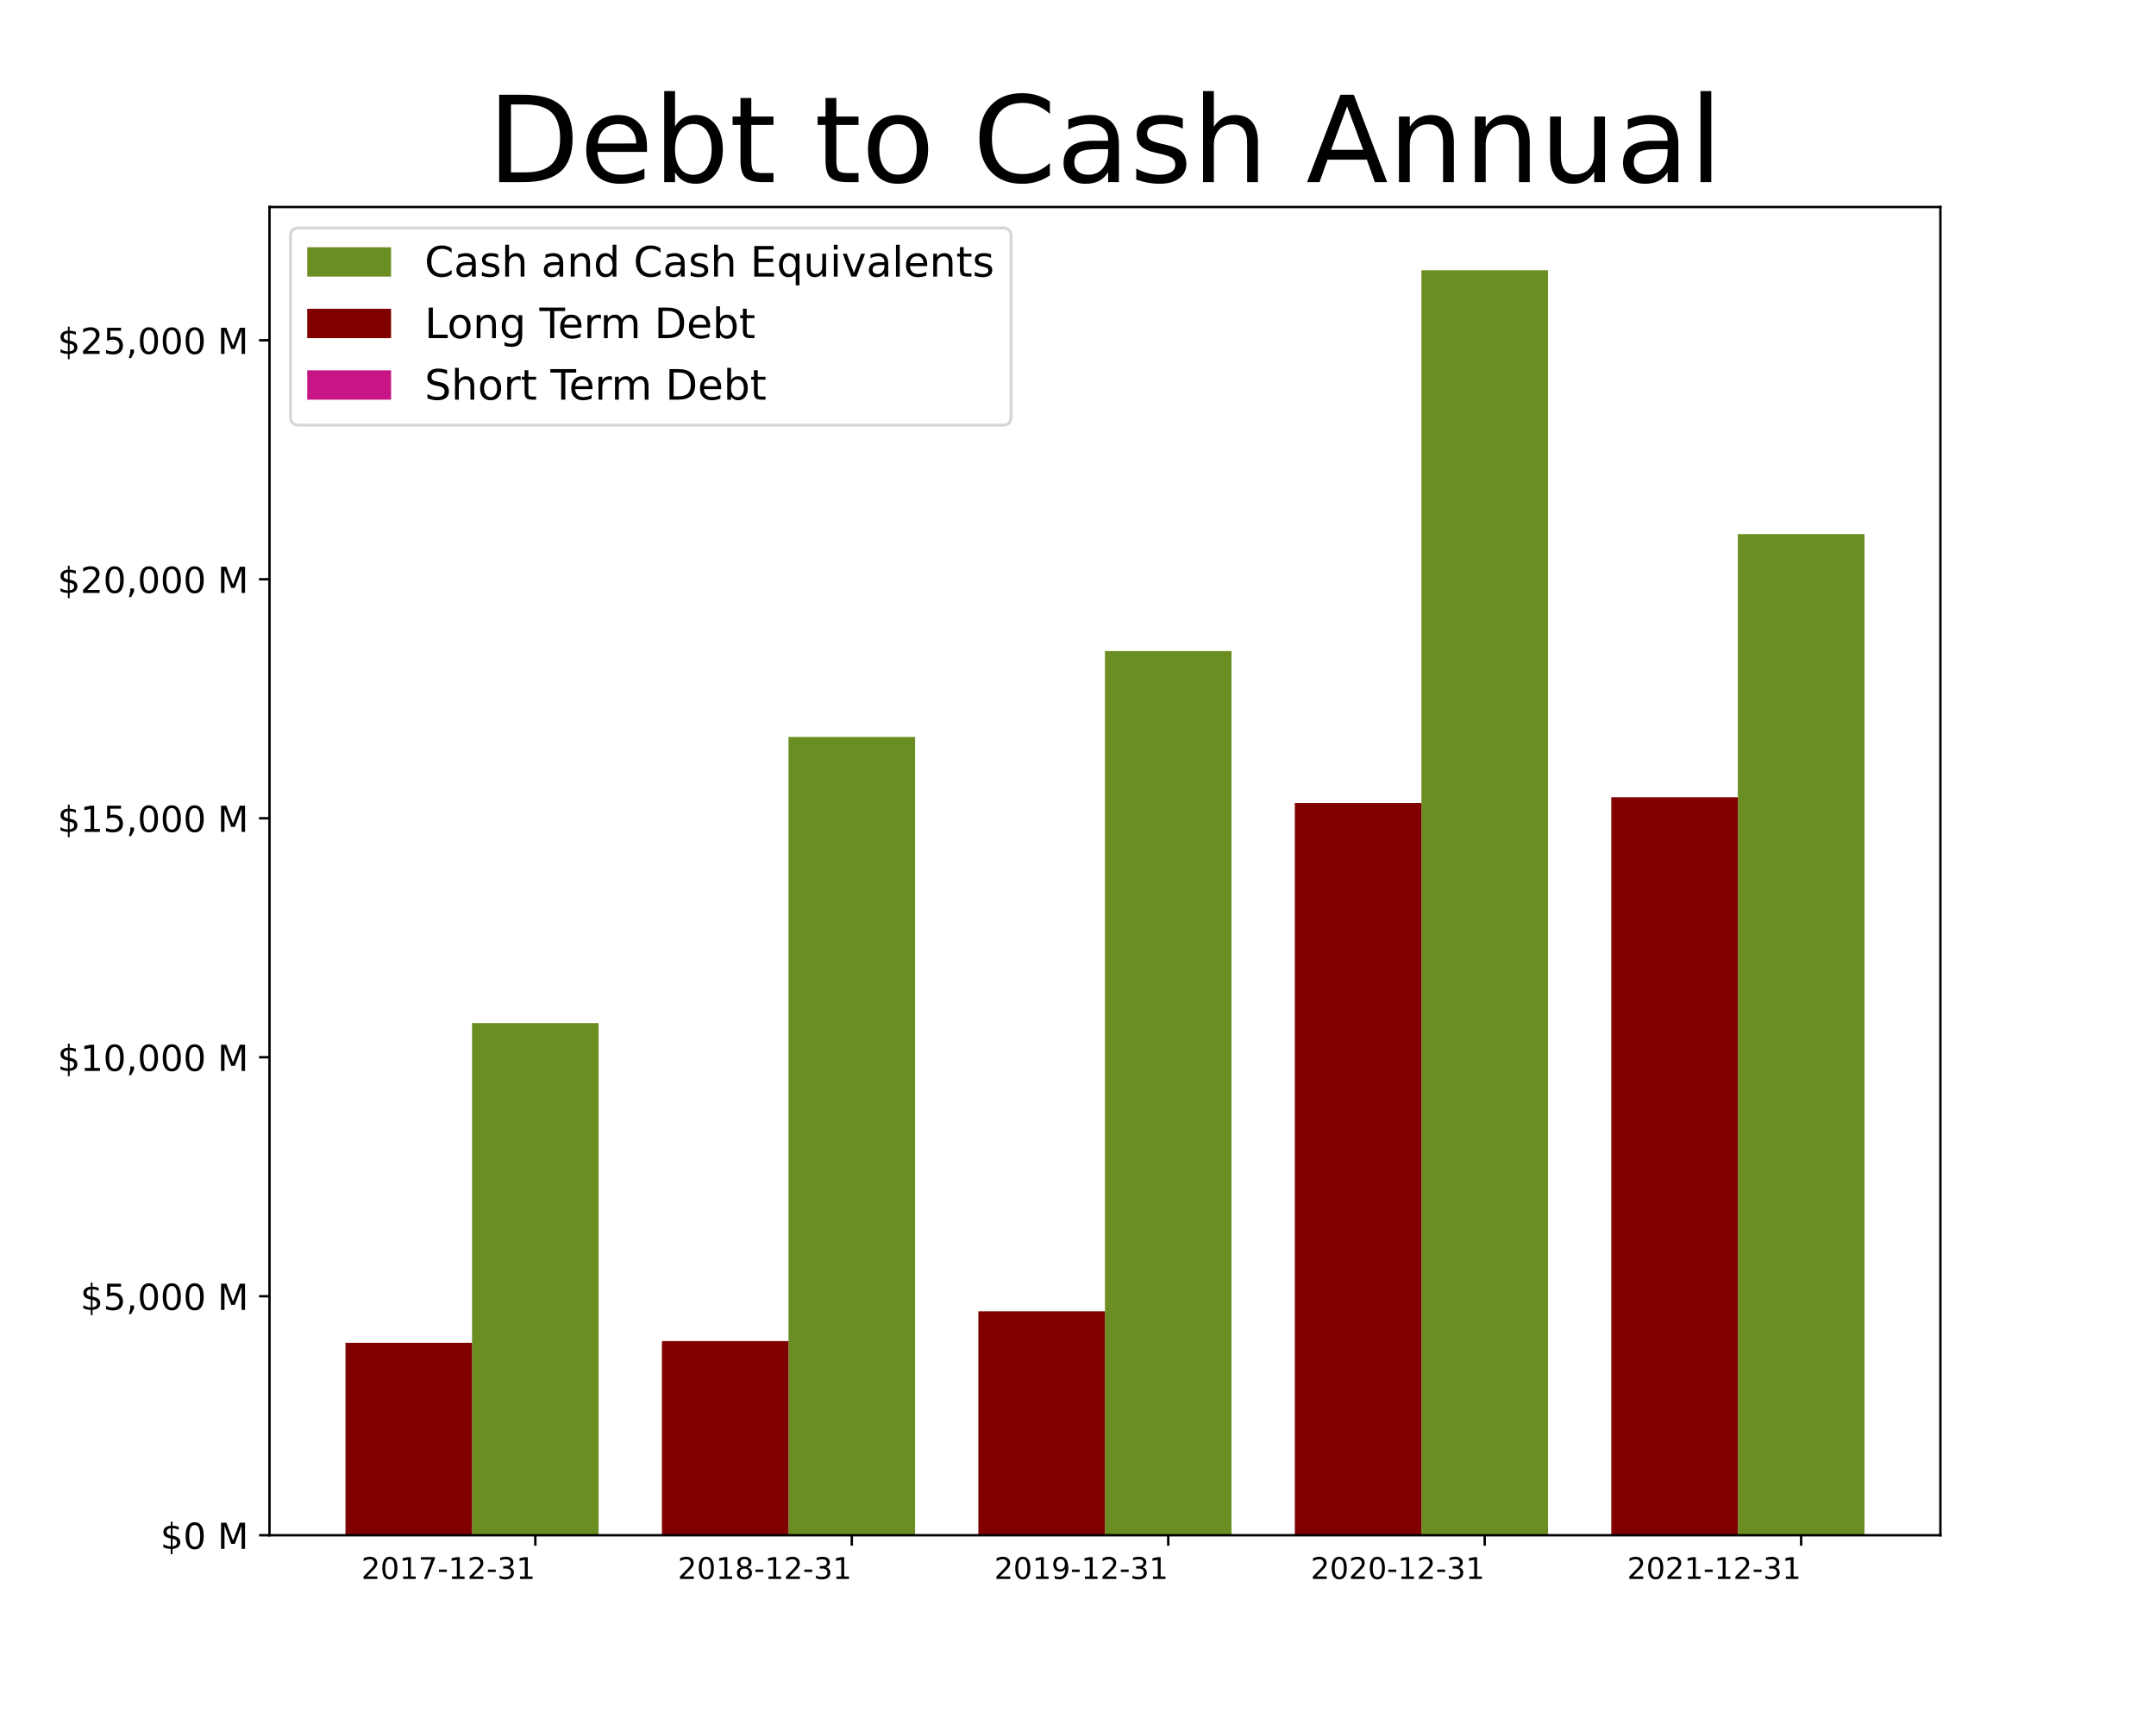
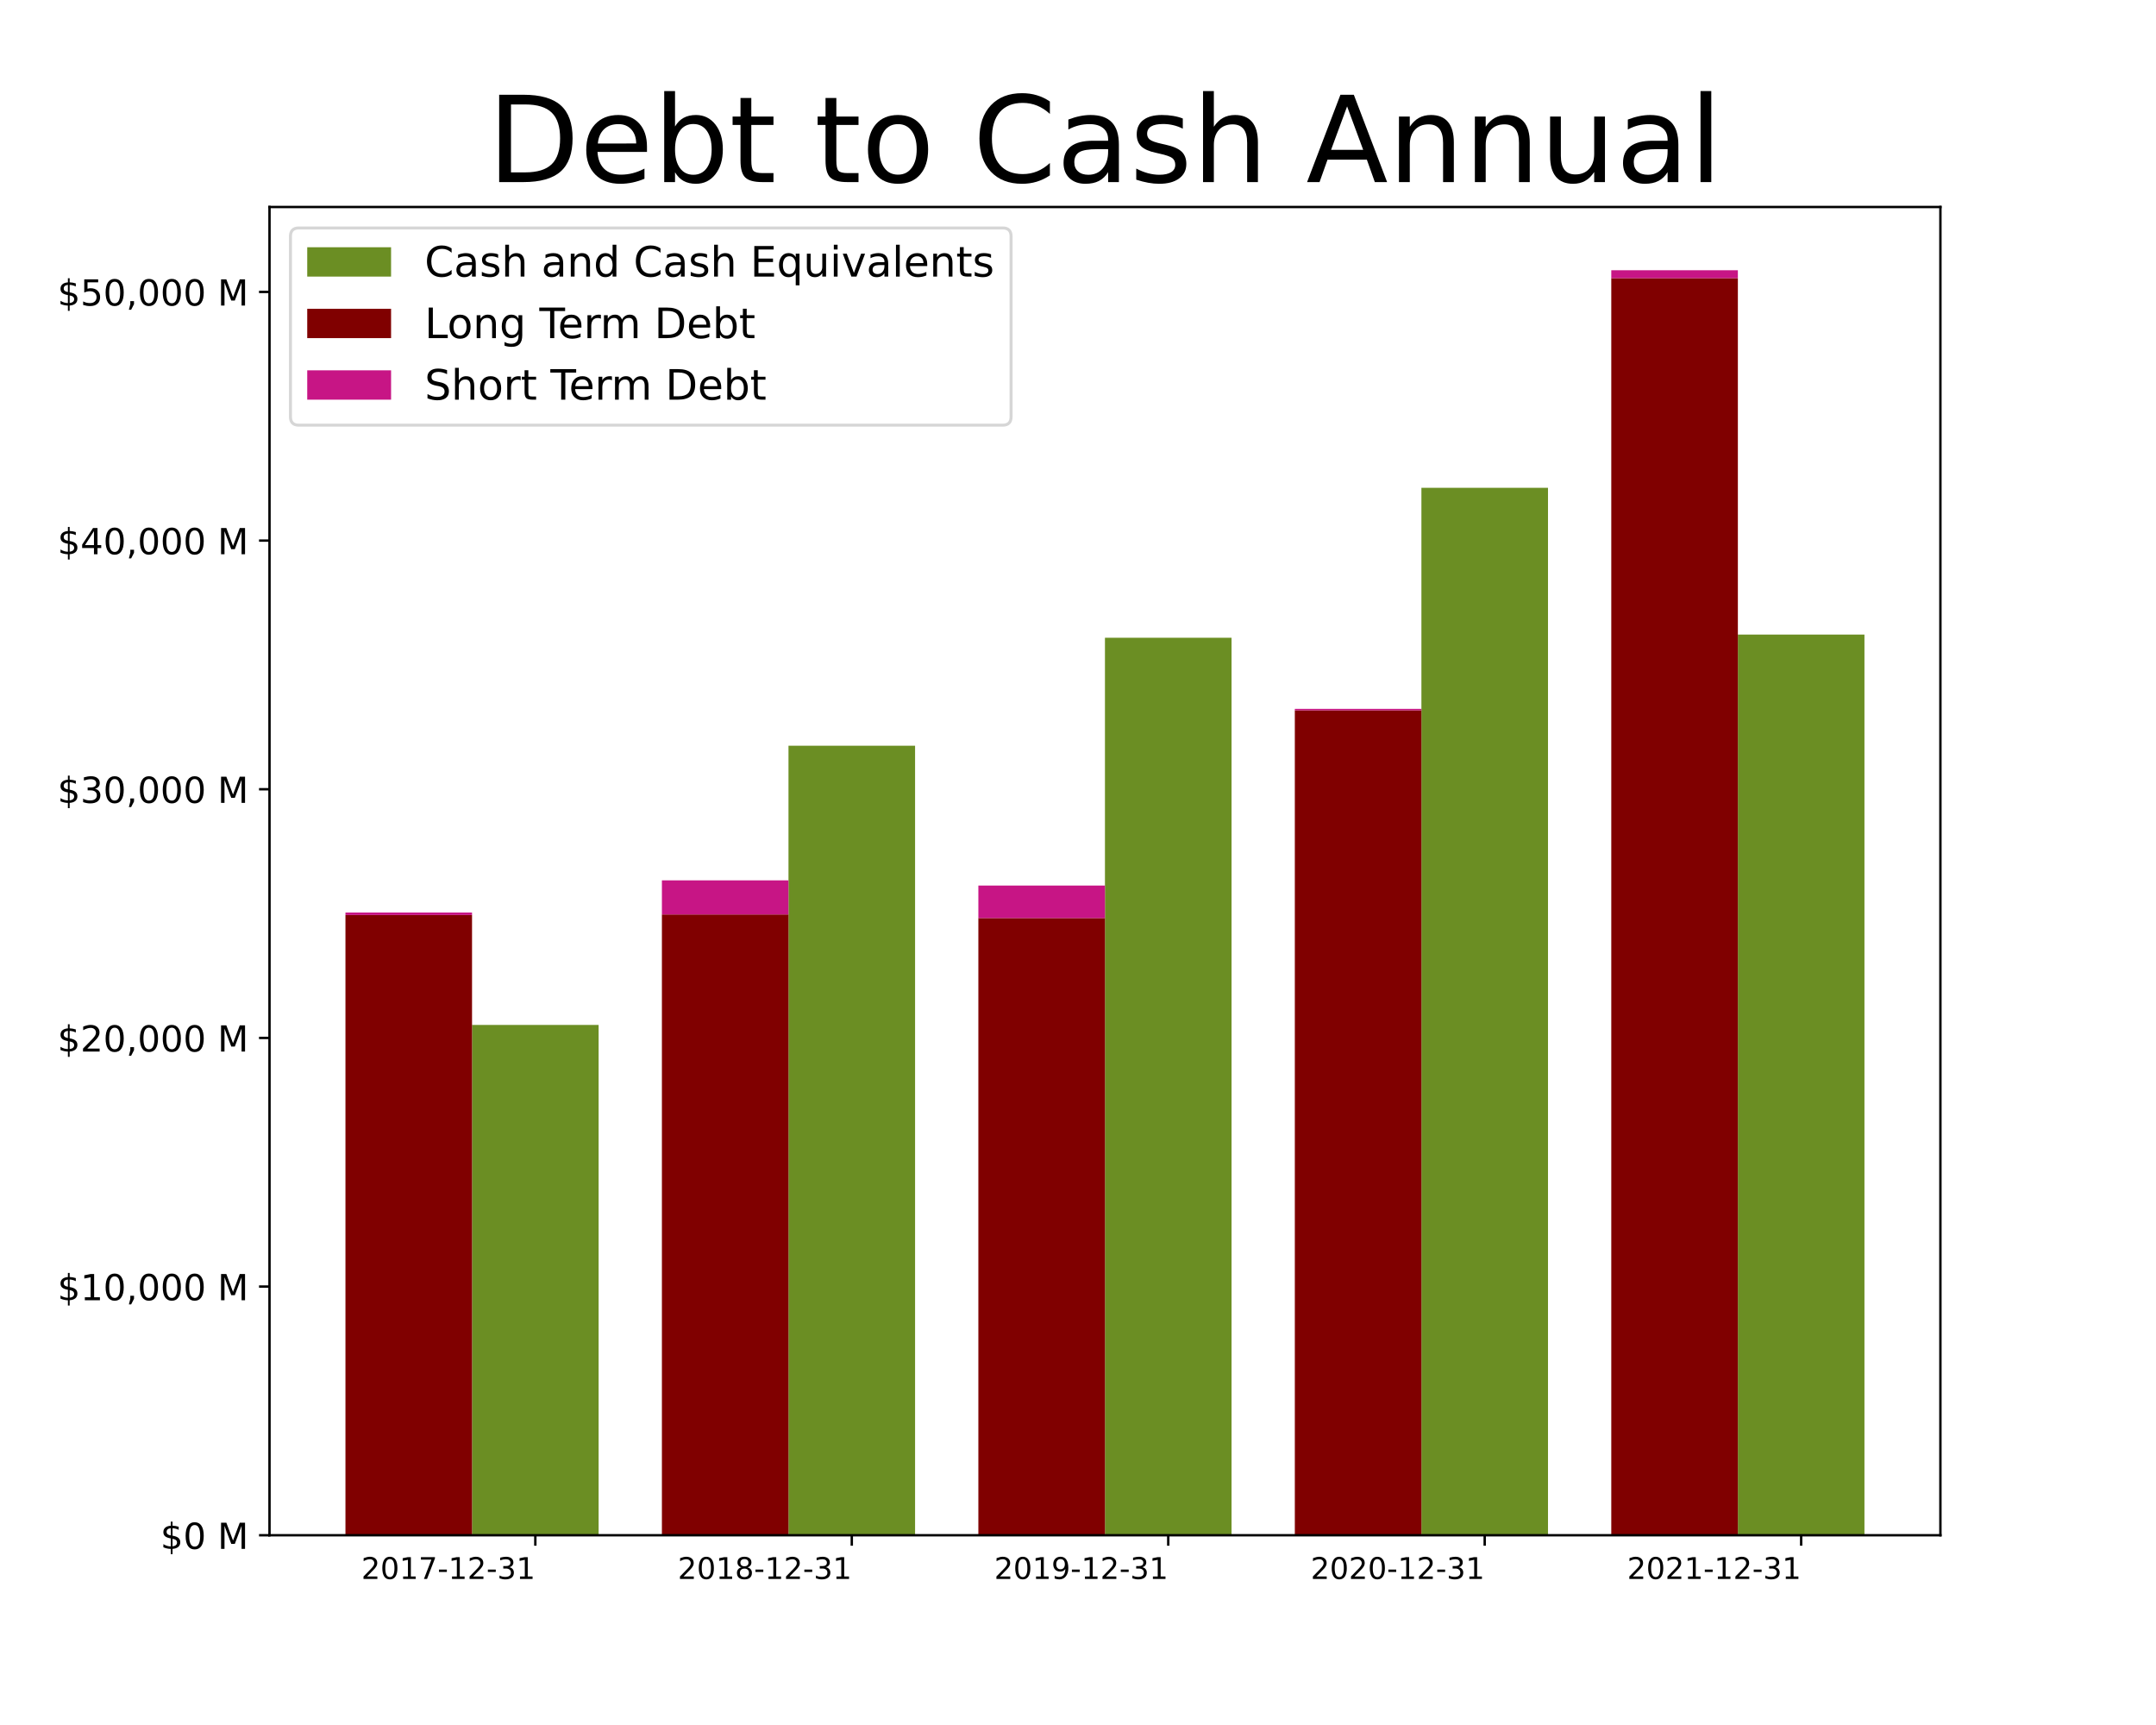
<svg xmlns="http://www.w3.org/2000/svg" xmlns:xlink="http://www.w3.org/1999/xlink" width="720pt" height="576pt" viewBox="0 0 720 576" version="1.1">
  <defs>
    <style type="text/css">*{stroke-linejoin: round; stroke-linecap: butt}</style>
  </defs>
  <g id="figure_1">
    <g id="patch_1">
      <path d="M 0 576  L 720 576  L 720 0  L 0 0  z " style="fill: #ffffff" />
    </g>
    <g id="axes_1">
      <g id="patch_2">
        <path d="M 90 512.64  L 648 512.64  L 648 69.12  L 90 69.12  z " style="fill: #ffffff" />
      </g>
      <g id="patch_3">
-         <path d="M 622.636 512.64  L 580.364 512.64  L 580.364 178.343  L 622.636 178.343  z " clip-path="url(#pd71c26a773)" style="fill: #6b8e23" />
+         <path d="M 622.636 512.64  L 580.364 512.64  L 580.364 211.892  L 622.636 211.892  z " clip-path="url(#p90cd5cb4d4)" style="fill: #6b8e23" />
      </g>
      <g id="patch_4">
-         <path d="M 516.955 512.64  L 474.682 512.64  L 474.682 90.24  L 516.955 90.24  z " clip-path="url(#pd71c26a773)" style="fill: #6b8e23" />
+         <path d="M 516.955 512.64  L 474.682 512.64  L 474.682 162.886  L 516.955 162.886  z " clip-path="url(#p90cd5cb4d4)" style="fill: #6b8e23" />
      </g>
      <g id="patch_5">
-         <path d="M 411.273 512.64  L 369 512.64  L 369 217.399  L 411.273 217.399  z " clip-path="url(#pd71c26a773)" style="fill: #6b8e23" />
+         <path d="M 411.273 512.64  L 369 512.64  L 369 212.955  L 411.273 212.955  z " clip-path="url(#p90cd5cb4d4)" style="fill: #6b8e23" />
      </g>
      <g id="patch_6">
-         <path d="M 305.591 512.64  L 263.318 512.64  L 263.318 246.08  L 305.591 246.08  z " clip-path="url(#pd71c26a773)" style="fill: #6b8e23" />
+         <path d="M 305.591 512.64  L 263.318 512.64  L 263.318 249.008  L 305.591 249.008  z " clip-path="url(#p90cd5cb4d4)" style="fill: #6b8e23" />
      </g>
      <g id="patch_7">
-         <path d="M 199.909 512.64  L 157.636 512.64  L 157.636 341.621  L 199.909 341.621  z " clip-path="url(#pd71c26a773)" style="fill: #6b8e23" />
+         <path d="M 199.909 512.64  L 157.636 512.64  L 157.636 342.239  L 199.909 342.239  z " clip-path="url(#p90cd5cb4d4)" style="fill: #6b8e23" />
      </g>
      <g id="patch_8">
-         <path d="M 580.364 512.64  L 538.091 512.64  L 538.091 266.207  L 580.364 266.207  z " clip-path="url(#pd71c26a773)" style="fill: #800000" />
+         <path d="M 580.364 512.64  L 538.091 512.64  L 538.091 92.88  L 580.364 92.88  z " clip-path="url(#p90cd5cb4d4)" style="fill: #800000" />
      </g>
      <g id="patch_9">
-         <path d="M 474.682 512.64  L 432.409 512.64  L 432.409 268.138  L 474.682 268.138  z " clip-path="url(#pd71c26a773)" style="fill: #800000" />
+         <path d="M 474.682 512.64  L 432.409 512.64  L 432.409 237.184  L 474.682 237.184  z " clip-path="url(#p90cd5cb4d4)" style="fill: #800000" />
      </g>
      <g id="patch_10">
-         <path d="M 369 512.64  L 326.727 512.64  L 326.727 437.864  L 369 437.864  z " clip-path="url(#pd71c26a773)" style="fill: #800000" />
+         <path d="M 369 512.64  L 326.727 512.64  L 326.727 306.551  L 369 306.551  z " clip-path="url(#p90cd5cb4d4)" style="fill: #800000" />
      </g>
      <g id="patch_11">
-         <path d="M 263.318 512.64  L 221.045 512.64  L 221.045 447.808  L 263.318 447.808  z " clip-path="url(#pd71c26a773)" style="fill: #800000" />
+         <path d="M 263.318 512.64  L 221.045 512.64  L 221.045 305.347  L 263.318 305.347  z " clip-path="url(#p90cd5cb4d4)" style="fill: #800000" />
      </g>
      <g id="patch_12">
-         <path d="M 157.636 512.64  L 115.364 512.64  L 115.364 448.382  L 157.636 448.382  z " clip-path="url(#pd71c26a773)" style="fill: #800000" />
+         <path d="M 157.636 512.64  L 115.364 512.64  L 115.364 305.538  L 157.636 305.538  z " clip-path="url(#p90cd5cb4d4)" style="fill: #800000" />
      </g>
      <g id="patch_13">
-         <path d="M 580.364 266.207  L 538.091 266.207  L 538.091 266.207  L 580.364 266.207  z " clip-path="url(#pd71c26a773)" style="fill: #c71585" />
+         <path d="M 580.364 92.88  L 538.091 92.88  L 538.091 90.24  L 580.364 90.24  z " clip-path="url(#p90cd5cb4d4)" style="fill: #c71585" />
      </g>
      <g id="patch_14">
-         <path d="M 474.682 268.138  L 432.409 268.138  L 432.409 268.138  L 474.682 268.138  z " clip-path="url(#pd71c26a773)" style="fill: #c71585" />
+         <path d="M 474.682 237.184  L 432.409 237.184  L 432.409 236.695  L 474.682 236.695  z " clip-path="url(#p90cd5cb4d4)" style="fill: #c71585" />
      </g>
      <g id="patch_15">
-         <path d="M 369 437.864  L 326.727 437.864  L 326.727 437.864  L 369 437.864  z " clip-path="url(#pd71c26a773)" style="fill: #c71585" />
+         <path d="M 369 306.551  L 326.727 306.551  L 326.727 295.698  L 369 295.698  z " clip-path="url(#p90cd5cb4d4)" style="fill: #c71585" />
      </g>
      <g id="patch_16">
-         <path d="M 263.318 447.808  L 221.045 447.808  L 221.045 447.808  L 263.318 447.808  z " clip-path="url(#pd71c26a773)" style="fill: #c71585" />
+         <path d="M 263.318 305.347  L 221.045 305.347  L 221.045 293.963  L 263.318 293.963  z " clip-path="url(#p90cd5cb4d4)" style="fill: #c71585" />
      </g>
      <g id="patch_17">
-         <path d="M 157.636 448.382  L 115.364 448.382  L 115.364 448.382  L 157.636 448.382  z " clip-path="url(#pd71c26a773)" style="fill: #c71585" />
+         <path d="M 157.636 305.538  L 115.364 305.538  L 115.364 304.707  L 157.636 304.707  z " clip-path="url(#p90cd5cb4d4)" style="fill: #c71585" />
      </g>
      <g id="matplotlib.axis_1">
        <g id="xtick_1">
          <g id="line2d_1">
            <defs>
-               <path id="m6310aed137" d="M 0 0  L 0 3.5  " style="stroke: #000000; stroke-width: 0.8" />
+               <path id="me001e7255f" d="M 0 0  L 0 3.5  " style="stroke: #000000; stroke-width: 0.8" />
            </defs>
            <g>
-               <use xlink:href="#m6310aed137" x="601.5" y="512.64" style="stroke: #000000; stroke-width: 0.8" />
+               <use xlink:href="#me001e7255f" x="601.5" y="512.64" style="stroke: #000000; stroke-width: 0.8" />
            </g>
          </g>
          <g id="text_1">
            <g transform="translate(543.3844 527.2384) scale(0.1 -0.1)">
              <defs>
                <path id="DejaVuSans-32" d="M 1228 531  L 3431 531  L 3431 0  L 469 0  L 469 531  Q 828 903 1448 1529  Q 2069 2156 2228 2338  Q 2531 2678 2651 2914  Q 2772 3150 2772 3378  Q 2772 3750 2511 3984  Q 2250 4219 1831 4219  Q 1534 4219 1204 4116  Q 875 4013 500 3803  L 500 4441  Q 881 4594 1212 4672  Q 1544 4750 1819 4750  Q 2544 4750 2975 4387  Q 3406 4025 3406 3419  Q 3406 3131 3298 2873  Q 3191 2616 2906 2266  Q 2828 2175 2409 1742  Q 1991 1309 1228 531  z " transform="scale(0.015625)" />
                <path id="DejaVuSans-30" d="M 2034 4250  Q 1547 4250 1301 3770  Q 1056 3291 1056 2328  Q 1056 1369 1301 889  Q 1547 409 2034 409  Q 2525 409 2770 889  Q 3016 1369 3016 2328  Q 3016 3291 2770 3770  Q 2525 4250 2034 4250  z M 2034 4750  Q 2819 4750 3233 4129  Q 3647 3509 3647 2328  Q 3647 1150 3233 529  Q 2819 -91 2034 -91  Q 1250 -91 836 529  Q 422 1150 422 2328  Q 422 3509 836 4129  Q 1250 4750 2034 4750  z " transform="scale(0.015625)" />
                <path id="DejaVuSans-31" d="M 794 531  L 1825 531  L 1825 4091  L 703 3866  L 703 4441  L 1819 4666  L 2450 4666  L 2450 531  L 3481 531  L 3481 0  L 794 0  L 794 531  z " transform="scale(0.015625)" />
                <path id="DejaVuSans-2d" d="M 313 2009  L 1997 2009  L 1997 1497  L 313 1497  L 313 2009  z " transform="scale(0.015625)" />
                <path id="DejaVuSans-33" d="M 2597 2516  Q 3050 2419 3304 2112  Q 3559 1806 3559 1356  Q 3559 666 3084 287  Q 2609 -91 1734 -91  Q 1441 -91 1130 -33  Q 819 25 488 141  L 488 750  Q 750 597 1062 519  Q 1375 441 1716 441  Q 2309 441 2620 675  Q 2931 909 2931 1356  Q 2931 1769 2642 2001  Q 2353 2234 1838 2234  L 1294 2234  L 1294 2753  L 1863 2753  Q 2328 2753 2575 2939  Q 2822 3125 2822 3475  Q 2822 3834 2567 4026  Q 2313 4219 1838 4219  Q 1578 4219 1281 4162  Q 984 4106 628 3988  L 628 4550  Q 988 4650 1302 4700  Q 1616 4750 1894 4750  Q 2613 4750 3031 4423  Q 3450 4097 3450 3541  Q 3450 3153 3228 2886  Q 3006 2619 2597 2516  z " transform="scale(0.015625)" />
              </defs>
              <use xlink:href="#DejaVuSans-32" />
              <use xlink:href="#DejaVuSans-30" x="63.623" />
              <use xlink:href="#DejaVuSans-32" x="127.246" />
              <use xlink:href="#DejaVuSans-31" x="190.869" />
              <use xlink:href="#DejaVuSans-2d" x="254.492" />
              <use xlink:href="#DejaVuSans-31" x="290.576" />
              <use xlink:href="#DejaVuSans-32" x="354.199" />
              <use xlink:href="#DejaVuSans-2d" x="417.822" />
              <use xlink:href="#DejaVuSans-33" x="453.906" />
              <use xlink:href="#DejaVuSans-31" x="517.529" />
            </g>
          </g>
        </g>
        <g id="xtick_2">
          <g id="line2d_2">
            <g>
-               <use xlink:href="#m6310aed137" x="495.818" y="512.64" style="stroke: #000000; stroke-width: 0.8" />
+               <use xlink:href="#me001e7255f" x="495.818" y="512.64" style="stroke: #000000; stroke-width: 0.8" />
            </g>
          </g>
          <g id="text_2">
            <g transform="translate(437.7026 527.2384) scale(0.1 -0.1)">
              <use xlink:href="#DejaVuSans-32" />
              <use xlink:href="#DejaVuSans-30" x="63.623" />
              <use xlink:href="#DejaVuSans-32" x="127.246" />
              <use xlink:href="#DejaVuSans-30" x="190.869" />
              <use xlink:href="#DejaVuSans-2d" x="254.492" />
              <use xlink:href="#DejaVuSans-31" x="290.576" />
              <use xlink:href="#DejaVuSans-32" x="354.199" />
              <use xlink:href="#DejaVuSans-2d" x="417.822" />
              <use xlink:href="#DejaVuSans-33" x="453.906" />
              <use xlink:href="#DejaVuSans-31" x="517.529" />
            </g>
          </g>
        </g>
        <g id="xtick_3">
          <g id="line2d_3">
            <g>
-               <use xlink:href="#m6310aed137" x="390.136" y="512.64" style="stroke: #000000; stroke-width: 0.8" />
+               <use xlink:href="#me001e7255f" x="390.136" y="512.64" style="stroke: #000000; stroke-width: 0.8" />
            </g>
          </g>
          <g id="text_3">
            <g transform="translate(332.0207 527.2384) scale(0.1 -0.1)">
              <defs>
                <path id="DejaVuSans-39" d="M 703 97  L 703 672  Q 941 559 1184 500  Q 1428 441 1663 441  Q 2288 441 2617 861  Q 2947 1281 2994 2138  Q 2813 1869 2534 1725  Q 2256 1581 1919 1581  Q 1219 1581 811 2004  Q 403 2428 403 3163  Q 403 3881 828 4315  Q 1253 4750 1959 4750  Q 2769 4750 3195 4129  Q 3622 3509 3622 2328  Q 3622 1225 3098 567  Q 2575 -91 1691 -91  Q 1453 -91 1209 -44  Q 966 3 703 97  z M 1959 2075  Q 2384 2075 2632 2365  Q 2881 2656 2881 3163  Q 2881 3666 2632 3958  Q 2384 4250 1959 4250  Q 1534 4250 1286 3958  Q 1038 3666 1038 3163  Q 1038 2656 1286 2365  Q 1534 2075 1959 2075  z " transform="scale(0.015625)" />
              </defs>
              <use xlink:href="#DejaVuSans-32" />
              <use xlink:href="#DejaVuSans-30" x="63.623" />
              <use xlink:href="#DejaVuSans-31" x="127.246" />
              <use xlink:href="#DejaVuSans-39" x="190.869" />
              <use xlink:href="#DejaVuSans-2d" x="254.492" />
              <use xlink:href="#DejaVuSans-31" x="290.576" />
              <use xlink:href="#DejaVuSans-32" x="354.199" />
              <use xlink:href="#DejaVuSans-2d" x="417.822" />
              <use xlink:href="#DejaVuSans-33" x="453.906" />
              <use xlink:href="#DejaVuSans-31" x="517.529" />
            </g>
          </g>
        </g>
        <g id="xtick_4">
          <g id="line2d_4">
            <g>
-               <use xlink:href="#m6310aed137" x="284.455" y="512.64" style="stroke: #000000; stroke-width: 0.8" />
+               <use xlink:href="#me001e7255f" x="284.455" y="512.64" style="stroke: #000000; stroke-width: 0.8" />
            </g>
          </g>
          <g id="text_4">
            <g transform="translate(226.3389 527.2384) scale(0.1 -0.1)">
              <defs>
                <path id="DejaVuSans-38" d="M 2034 2216  Q 1584 2216 1326 1975  Q 1069 1734 1069 1313  Q 1069 891 1326 650  Q 1584 409 2034 409  Q 2484 409 2743 651  Q 3003 894 3003 1313  Q 3003 1734 2745 1975  Q 2488 2216 2034 2216  z M 1403 2484  Q 997 2584 770 2862  Q 544 3141 544 3541  Q 544 4100 942 4425  Q 1341 4750 2034 4750  Q 2731 4750 3128 4425  Q 3525 4100 3525 3541  Q 3525 3141 3298 2862  Q 3072 2584 2669 2484  Q 3125 2378 3379 2068  Q 3634 1759 3634 1313  Q 3634 634 3220 271  Q 2806 -91 2034 -91  Q 1263 -91 848 271  Q 434 634 434 1313  Q 434 1759 690 2068  Q 947 2378 1403 2484  z M 1172 3481  Q 1172 3119 1398 2916  Q 1625 2713 2034 2713  Q 2441 2713 2670 2916  Q 2900 3119 2900 3481  Q 2900 3844 2670 4047  Q 2441 4250 2034 4250  Q 1625 4250 1398 4047  Q 1172 3844 1172 3481  z " transform="scale(0.015625)" />
              </defs>
              <use xlink:href="#DejaVuSans-32" />
              <use xlink:href="#DejaVuSans-30" x="63.623" />
              <use xlink:href="#DejaVuSans-31" x="127.246" />
              <use xlink:href="#DejaVuSans-38" x="190.869" />
              <use xlink:href="#DejaVuSans-2d" x="254.492" />
              <use xlink:href="#DejaVuSans-31" x="290.576" />
              <use xlink:href="#DejaVuSans-32" x="354.199" />
              <use xlink:href="#DejaVuSans-2d" x="417.822" />
              <use xlink:href="#DejaVuSans-33" x="453.906" />
              <use xlink:href="#DejaVuSans-31" x="517.529" />
            </g>
          </g>
        </g>
        <g id="xtick_5">
          <g id="line2d_5">
            <g>
-               <use xlink:href="#m6310aed137" x="178.773" y="512.64" style="stroke: #000000; stroke-width: 0.8" />
+               <use xlink:href="#me001e7255f" x="178.773" y="512.64" style="stroke: #000000; stroke-width: 0.8" />
            </g>
          </g>
          <g id="text_5">
            <g transform="translate(120.6571 527.2384) scale(0.1 -0.1)">
              <defs>
                <path id="DejaVuSans-37" d="M 525 4666  L 3525 4666  L 3525 4397  L 1831 0  L 1172 0  L 2766 4134  L 525 4134  L 525 4666  z " transform="scale(0.015625)" />
              </defs>
              <use xlink:href="#DejaVuSans-32" />
              <use xlink:href="#DejaVuSans-30" x="63.623" />
              <use xlink:href="#DejaVuSans-31" x="127.246" />
              <use xlink:href="#DejaVuSans-37" x="190.869" />
              <use xlink:href="#DejaVuSans-2d" x="254.492" />
              <use xlink:href="#DejaVuSans-31" x="290.576" />
              <use xlink:href="#DejaVuSans-32" x="354.199" />
              <use xlink:href="#DejaVuSans-2d" x="417.822" />
              <use xlink:href="#DejaVuSans-33" x="453.906" />
              <use xlink:href="#DejaVuSans-31" x="517.529" />
            </g>
          </g>
        </g>
      </g>
      <g id="matplotlib.axis_2">
        <g id="ytick_1">
          <g id="line2d_6">
            <defs>
-               <path id="m473a4df171" d="M 0 0  L -3.5 0  " style="stroke: #000000; stroke-width: 0.8" />
+               <path id="m56ed144b0d" d="M 0 0  L -3.5 0  " style="stroke: #000000; stroke-width: 0.8" />
            </defs>
            <g>
-               <use xlink:href="#m473a4df171" x="90" y="512.64" style="stroke: #000000; stroke-width: 0.8" />
+               <use xlink:href="#m56ed144b0d" x="90" y="512.64" style="stroke: #000000; stroke-width: 0.8" />
            </g>
          </g>
          <g id="text_6">
            <g transform="translate(53.5625 517.1991) scale(0.12 -0.12)">
              <defs>
                <path id="DejaVuSans-24" d="M 2163 -941  L 1850 -941  L 1847 0  Q 1519 6 1191 76  Q 863 147 531 288  L 531 850  Q 850 650 1176 548  Q 1503 447 1850 444  L 1850 1869  Q 1159 1981 845 2250  Q 531 2519 531 2988  Q 531 3497 872 3790  Q 1213 4084 1850 4128  L 1850 4863  L 2163 4863  L 2163 4138  Q 2453 4125 2725 4076  Q 2997 4028 3256 3944  L 3256 3397  Q 2997 3528 2723 3600  Q 2450 3672 2163 3684  L 2163 2350  Q 2872 2241 3206 1959  Q 3541 1678 3541 1191  Q 3541 663 3186 358  Q 2831 53 2163 6  L 2163 -941  z M 1850 2406  L 1850 3688  Q 1488 3647 1297 3481  Q 1106 3316 1106 3041  Q 1106 2772 1282 2622  Q 1459 2472 1850 2406  z M 2163 1806  L 2163 453  Q 2559 506 2761 678  Q 2963 850 2963 1131  Q 2963 1406 2770 1568  Q 2578 1731 2163 1806  z " transform="scale(0.015625)" />
                <path id="DejaVuSans-20" transform="scale(0.015625)" />
                <path id="DejaVuSans-4d" d="M 628 4666  L 1569 4666  L 2759 1491  L 3956 4666  L 4897 4666  L 4897 0  L 4281 0  L 4281 4097  L 3078 897  L 2444 897  L 1241 4097  L 1241 0  L 628 0  L 628 4666  z " transform="scale(0.015625)" />
              </defs>
              <use xlink:href="#DejaVuSans-24" />
              <use xlink:href="#DejaVuSans-30" x="63.623" />
              <use xlink:href="#DejaVuSans-20" x="127.246" />
              <use xlink:href="#DejaVuSans-4d" x="159.033" />
            </g>
          </g>
        </g>
        <g id="ytick_2">
          <g id="line2d_7">
            <g>
-               <use xlink:href="#m473a4df171" x="90" y="432.836" style="stroke: #000000; stroke-width: 0.8" />
+               <use xlink:href="#m56ed144b0d" x="90" y="429.606" style="stroke: #000000; stroke-width: 0.8" />
            </g>
          </g>
          <g id="text_7">
-             <g transform="translate(26.84375 437.3955) scale(0.12 -0.12)">
-               <defs>
-                 <path id="DejaVuSans-35" d="M 691 4666  L 3169 4666  L 3169 4134  L 1269 4134  L 1269 2991  Q 1406 3038 1543 3061  Q 1681 3084 1819 3084  Q 2600 3084 3056 2656  Q 3513 2228 3513 1497  Q 3513 744 3044 326  Q 2575 -91 1722 -91  Q 1428 -91 1123 -41  Q 819 9 494 109  L 494 744  Q 775 591 1075 516  Q 1375 441 1709 441  Q 2250 441 2565 725  Q 2881 1009 2881 1497  Q 2881 1984 2565 2268  Q 2250 2553 1709 2553  Q 1456 2553 1204 2497  Q 953 2441 691 2322  L 691 4666  z " transform="scale(0.015625)" />
+             <g transform="translate(19.20875 434.1655) scale(0.12 -0.12)">
+               <defs>
                <path id="DejaVuSans-2c" d="M 750 794  L 1409 794  L 1409 256  L 897 -744  L 494 -744  L 750 256  L 750 794  z " transform="scale(0.015625)" />
              </defs>
-               <use xlink:href="#DejaVuSans-24" />
-               <use xlink:href="#DejaVuSans-35" x="63.623" />
-               <use xlink:href="#DejaVuSans-2c" x="127.246" />
-               <use xlink:href="#DejaVuSans-30" x="159.033" />
-               <use xlink:href="#DejaVuSans-30" x="222.656" />
-               <use xlink:href="#DejaVuSans-30" x="286.279" />
-               <use xlink:href="#DejaVuSans-20" x="349.902" />
-               <use xlink:href="#DejaVuSans-4d" x="381.689" />
-             </g>
-           </g>
-         </g>
-         <g id="ytick_3">
-           <g id="line2d_8">
-             <g>
-               <use xlink:href="#m473a4df171" x="90" y="353.033" style="stroke: #000000; stroke-width: 0.8" />
-             </g>
-           </g>
-           <g id="text_8">
-             <g transform="translate(19.20875 357.592) scale(0.12 -0.12)">
              <use xlink:href="#DejaVuSans-24" />
              <use xlink:href="#DejaVuSans-31" x="63.623" />
              <use xlink:href="#DejaVuSans-30" x="127.246" />
              <use xlink:href="#DejaVuSans-2c" x="190.869" />
              <use xlink:href="#DejaVuSans-30" x="222.656" />
              <use xlink:href="#DejaVuSans-30" x="286.279" />
              <use xlink:href="#DejaVuSans-30" x="349.902" />
              <use xlink:href="#DejaVuSans-20" x="413.525" />
              <use xlink:href="#DejaVuSans-4d" x="445.312" />
            </g>
          </g>
        </g>
-         <g id="ytick_4">
-           <g id="line2d_9">
-             <g>
-               <use xlink:href="#m473a4df171" x="90" y="273.229" style="stroke: #000000; stroke-width: 0.8" />
-             </g>
-           </g>
-           <g id="text_9">
-             <g transform="translate(19.20875 277.7885) scale(0.12 -0.12)">
-               <use xlink:href="#DejaVuSans-24" />
-               <use xlink:href="#DejaVuSans-31" x="63.623" />
-               <use xlink:href="#DejaVuSans-35" x="127.246" />
-               <use xlink:href="#DejaVuSans-2c" x="190.869" />
-               <use xlink:href="#DejaVuSans-30" x="222.656" />
-               <use xlink:href="#DejaVuSans-30" x="286.279" />
-               <use xlink:href="#DejaVuSans-30" x="349.902" />
-               <use xlink:href="#DejaVuSans-20" x="413.525" />
-               <use xlink:href="#DejaVuSans-4d" x="445.312" />
-             </g>
-           </g>
-         </g>
-         <g id="ytick_5">
-           <g id="line2d_10">
-             <g>
-               <use xlink:href="#m473a4df171" x="90" y="193.426" style="stroke: #000000; stroke-width: 0.8" />
-             </g>
-           </g>
-           <g id="text_10">
-             <g transform="translate(19.20875 197.985) scale(0.12 -0.12)">
+         <g id="ytick_3">
+           <g id="line2d_8">
+             <g>
+               <use xlink:href="#m56ed144b0d" x="90" y="346.573" style="stroke: #000000; stroke-width: 0.8" />
+             </g>
+           </g>
+           <g id="text_8">
+             <g transform="translate(19.20875 351.132) scale(0.12 -0.12)">
              <use xlink:href="#DejaVuSans-24" />
              <use xlink:href="#DejaVuSans-32" x="63.623" />
              <use xlink:href="#DejaVuSans-30" x="127.246" />
              <use xlink:href="#DejaVuSans-2c" x="190.869" />
              <use xlink:href="#DejaVuSans-30" x="222.656" />
              <use xlink:href="#DejaVuSans-30" x="286.279" />
              <use xlink:href="#DejaVuSans-30" x="349.902" />
              <use xlink:href="#DejaVuSans-20" x="413.525" />
              <use xlink:href="#DejaVuSans-4d" x="445.312" />
            </g>
          </g>
        </g>
+         <g id="ytick_4">
+           <g id="line2d_9">
+             <g>
+               <use xlink:href="#m56ed144b0d" x="90" y="263.539" style="stroke: #000000; stroke-width: 0.8" />
+             </g>
+           </g>
+           <g id="text_9">
+             <g transform="translate(19.20875 268.0984) scale(0.12 -0.12)">
+               <use xlink:href="#DejaVuSans-24" />
+               <use xlink:href="#DejaVuSans-33" x="63.623" />
+               <use xlink:href="#DejaVuSans-30" x="127.246" />
+               <use xlink:href="#DejaVuSans-2c" x="190.869" />
+               <use xlink:href="#DejaVuSans-30" x="222.656" />
+               <use xlink:href="#DejaVuSans-30" x="286.279" />
+               <use xlink:href="#DejaVuSans-30" x="349.902" />
+               <use xlink:href="#DejaVuSans-20" x="413.525" />
+               <use xlink:href="#DejaVuSans-4d" x="445.312" />
+             </g>
+           </g>
+         </g>
+         <g id="ytick_5">
+           <g id="line2d_10">
+             <g>
+               <use xlink:href="#m56ed144b0d" x="90" y="180.506" style="stroke: #000000; stroke-width: 0.8" />
+             </g>
+           </g>
+           <g id="text_10">
+             <g transform="translate(19.20875 185.0648) scale(0.12 -0.12)">
+               <defs>
+                 <path id="DejaVuSans-34" d="M 2419 4116  L 825 1625  L 2419 1625  L 2419 4116  z M 2253 4666  L 3047 4666  L 3047 1625  L 3713 1625  L 3713 1100  L 3047 1100  L 3047 0  L 2419 0  L 2419 1100  L 313 1100  L 313 1709  L 2253 4666  z " transform="scale(0.015625)" />
+               </defs>
+               <use xlink:href="#DejaVuSans-24" />
+               <use xlink:href="#DejaVuSans-34" x="63.623" />
+               <use xlink:href="#DejaVuSans-30" x="127.246" />
+               <use xlink:href="#DejaVuSans-2c" x="190.869" />
+               <use xlink:href="#DejaVuSans-30" x="222.656" />
+               <use xlink:href="#DejaVuSans-30" x="286.279" />
+               <use xlink:href="#DejaVuSans-30" x="349.902" />
+               <use xlink:href="#DejaVuSans-20" x="413.525" />
+               <use xlink:href="#DejaVuSans-4d" x="445.312" />
+             </g>
+           </g>
+         </g>
        <g id="ytick_6">
          <g id="line2d_11">
            <g>
-               <use xlink:href="#m473a4df171" x="90" y="113.622" style="stroke: #000000; stroke-width: 0.8" />
+               <use xlink:href="#m56ed144b0d" x="90" y="97.472" style="stroke: #000000; stroke-width: 0.8" />
            </g>
          </g>
          <g id="text_11">
-             <g transform="translate(19.20875 118.1815) scale(0.12 -0.12)">
-               <use xlink:href="#DejaVuSans-24" />
-               <use xlink:href="#DejaVuSans-32" x="63.623" />
-               <use xlink:href="#DejaVuSans-35" x="127.246" />
+             <g transform="translate(19.20875 102.0313) scale(0.12 -0.12)">
+               <defs>
+                 <path id="DejaVuSans-35" d="M 691 4666  L 3169 4666  L 3169 4134  L 1269 4134  L 1269 2991  Q 1406 3038 1543 3061  Q 1681 3084 1819 3084  Q 2600 3084 3056 2656  Q 3513 2228 3513 1497  Q 3513 744 3044 326  Q 2575 -91 1722 -91  Q 1428 -91 1123 -41  Q 819 9 494 109  L 494 744  Q 775 591 1075 516  Q 1375 441 1709 441  Q 2250 441 2565 725  Q 2881 1009 2881 1497  Q 2881 1984 2565 2268  Q 2250 2553 1709 2553  Q 1456 2553 1204 2497  Q 953 2441 691 2322  L 691 4666  z " transform="scale(0.015625)" />
+               </defs>
+               <use xlink:href="#DejaVuSans-24" />
+               <use xlink:href="#DejaVuSans-35" x="63.623" />
+               <use xlink:href="#DejaVuSans-30" x="127.246" />
              <use xlink:href="#DejaVuSans-2c" x="190.869" />
              <use xlink:href="#DejaVuSans-30" x="222.656" />
              <use xlink:href="#DejaVuSans-30" x="286.279" />
              <use xlink:href="#DejaVuSans-30" x="349.902" />
              <use xlink:href="#DejaVuSans-20" x="413.525" />
              <use xlink:href="#DejaVuSans-4d" x="445.312" />
            </g>
          </g>
        </g>
      </g>
      <g id="patch_18">
        <path d="M 90 512.64  L 90 69.12  " style="fill: none; stroke: #000000; stroke-width: 0.8; stroke-linejoin: miter; stroke-linecap: square" />
      </g>
      <g id="patch_19">
        <path d="M 648 512.64  L 648 69.12  " style="fill: none; stroke: #000000; stroke-width: 0.8; stroke-linejoin: miter; stroke-linecap: square" />
      </g>
      <g id="patch_20">
        <path d="M 90 512.64  L 648 512.64  " style="fill: none; stroke: #000000; stroke-width: 0.8; stroke-linejoin: miter; stroke-linecap: square" />
      </g>
      <g id="patch_21">
        <path d="M 90 69.12  L 648 69.12  " style="fill: none; stroke: #000000; stroke-width: 0.8; stroke-linejoin: miter; stroke-linecap: square" />
      </g>
      <g id="text_12">
        <g transform="translate(162.775 60.80125) scale(0.4 -0.4)">
          <defs>
            <path id="DejaVuSans-44" d="M 1259 4147  L 1259 519  L 2022 519  Q 2988 519 3436 956  Q 3884 1394 3884 2338  Q 3884 3275 3436 3711  Q 2988 4147 2022 4147  L 1259 4147  z M 628 4666  L 1925 4666  Q 3281 4666 3915 4102  Q 4550 3538 4550 2338  Q 4550 1131 3912 565  Q 3275 0 1925 0  L 628 0  L 628 4666  z " transform="scale(0.015625)" />
            <path id="DejaVuSans-65" d="M 3597 1894  L 3597 1613  L 953 1613  Q 991 1019 1311 708  Q 1631 397 2203 397  Q 2534 397 2845 478  Q 3156 559 3463 722  L 3463 178  Q 3153 47 2828 -22  Q 2503 -91 2169 -91  Q 1331 -91 842 396  Q 353 884 353 1716  Q 353 2575 817 3079  Q 1281 3584 2069 3584  Q 2775 3584 3186 3129  Q 3597 2675 3597 1894  z M 3022 2063  Q 3016 2534 2758 2815  Q 2500 3097 2075 3097  Q 1594 3097 1305 2825  Q 1016 2553 972 2059  L 3022 2063  z " transform="scale(0.015625)" />
            <path id="DejaVuSans-62" d="M 3116 1747  Q 3116 2381 2855 2742  Q 2594 3103 2138 3103  Q 1681 3103 1420 2742  Q 1159 2381 1159 1747  Q 1159 1113 1420 752  Q 1681 391 2138 391  Q 2594 391 2855 752  Q 3116 1113 3116 1747  z M 1159 2969  Q 1341 3281 1617 3432  Q 1894 3584 2278 3584  Q 2916 3584 3314 3078  Q 3713 2572 3713 1747  Q 3713 922 3314 415  Q 2916 -91 2278 -91  Q 1894 -91 1617 61  Q 1341 213 1159 525  L 1159 0  L 581 0  L 581 4863  L 1159 4863  L 1159 2969  z " transform="scale(0.015625)" />
            <path id="DejaVuSans-74" d="M 1172 4494  L 1172 3500  L 2356 3500  L 2356 3053  L 1172 3053  L 1172 1153  Q 1172 725 1289 603  Q 1406 481 1766 481  L 2356 481  L 2356 0  L 1766 0  Q 1100 0 847 248  Q 594 497 594 1153  L 594 3053  L 172 3053  L 172 3500  L 594 3500  L 594 4494  L 1172 4494  z " transform="scale(0.015625)" />
            <path id="DejaVuSans-6f" d="M 1959 3097  Q 1497 3097 1228 2736  Q 959 2375 959 1747  Q 959 1119 1226 758  Q 1494 397 1959 397  Q 2419 397 2687 759  Q 2956 1122 2956 1747  Q 2956 2369 2687 2733  Q 2419 3097 1959 3097  z M 1959 3584  Q 2709 3584 3137 3096  Q 3566 2609 3566 1747  Q 3566 888 3137 398  Q 2709 -91 1959 -91  Q 1206 -91 779 398  Q 353 888 353 1747  Q 353 2609 779 3096  Q 1206 3584 1959 3584  z " transform="scale(0.015625)" />
            <path id="DejaVuSans-43" d="M 4122 4306  L 4122 3641  Q 3803 3938 3442 4084  Q 3081 4231 2675 4231  Q 1875 4231 1450 3742  Q 1025 3253 1025 2328  Q 1025 1406 1450 917  Q 1875 428 2675 428  Q 3081 428 3442 575  Q 3803 722 4122 1019  L 4122 359  Q 3791 134 3420 21  Q 3050 -91 2638 -91  Q 1578 -91 968 557  Q 359 1206 359 2328  Q 359 3453 968 4101  Q 1578 4750 2638 4750  Q 3056 4750 3426 4639  Q 3797 4528 4122 4306  z " transform="scale(0.015625)" />
            <path id="DejaVuSans-61" d="M 2194 1759  Q 1497 1759 1228 1600  Q 959 1441 959 1056  Q 959 750 1161 570  Q 1363 391 1709 391  Q 2188 391 2477 730  Q 2766 1069 2766 1631  L 2766 1759  L 2194 1759  z M 3341 1997  L 3341 0  L 2766 0  L 2766 531  Q 2569 213 2275 61  Q 1981 -91 1556 -91  Q 1019 -91 701 211  Q 384 513 384 1019  Q 384 1609 779 1909  Q 1175 2209 1959 2209  L 2766 2209  L 2766 2266  Q 2766 2663 2505 2880  Q 2244 3097 1772 3097  Q 1472 3097 1187 3025  Q 903 2953 641 2809  L 641 3341  Q 956 3463 1253 3523  Q 1550 3584 1831 3584  Q 2591 3584 2966 3190  Q 3341 2797 3341 1997  z " transform="scale(0.015625)" />
            <path id="DejaVuSans-73" d="M 2834 3397  L 2834 2853  Q 2591 2978 2328 3040  Q 2066 3103 1784 3103  Q 1356 3103 1142 2972  Q 928 2841 928 2578  Q 928 2378 1081 2264  Q 1234 2150 1697 2047  L 1894 2003  Q 2506 1872 2764 1633  Q 3022 1394 3022 966  Q 3022 478 2636 193  Q 2250 -91 1575 -91  Q 1294 -91 989 -36  Q 684 19 347 128  L 347 722  Q 666 556 975 473  Q 1284 391 1588 391  Q 1994 391 2212 530  Q 2431 669 2431 922  Q 2431 1156 2273 1281  Q 2116 1406 1581 1522  L 1381 1569  Q 847 1681 609 1914  Q 372 2147 372 2553  Q 372 3047 722 3315  Q 1072 3584 1716 3584  Q 2034 3584 2315 3537  Q 2597 3491 2834 3397  z " transform="scale(0.015625)" />
            <path id="DejaVuSans-68" d="M 3513 2113  L 3513 0  L 2938 0  L 2938 2094  Q 2938 2591 2744 2837  Q 2550 3084 2163 3084  Q 1697 3084 1428 2787  Q 1159 2491 1159 1978  L 1159 0  L 581 0  L 581 4863  L 1159 4863  L 1159 2956  Q 1366 3272 1645 3428  Q 1925 3584 2291 3584  Q 2894 3584 3203 3211  Q 3513 2838 3513 2113  z " transform="scale(0.015625)" />
            <path id="DejaVuSans-41" d="M 2188 4044  L 1331 1722  L 3047 1722  L 2188 4044  z M 1831 4666  L 2547 4666  L 4325 0  L 3669 0  L 3244 1197  L 1141 1197  L 716 0  L 50 0  L 1831 4666  z " transform="scale(0.015625)" />
            <path id="DejaVuSans-6e" d="M 3513 2113  L 3513 0  L 2938 0  L 2938 2094  Q 2938 2591 2744 2837  Q 2550 3084 2163 3084  Q 1697 3084 1428 2787  Q 1159 2491 1159 1978  L 1159 0  L 581 0  L 581 3500  L 1159 3500  L 1159 2956  Q 1366 3272 1645 3428  Q 1925 3584 2291 3584  Q 2894 3584 3203 3211  Q 3513 2838 3513 2113  z " transform="scale(0.015625)" />
            <path id="DejaVuSans-75" d="M 544 1381  L 544 3500  L 1119 3500  L 1119 1403  Q 1119 906 1312 657  Q 1506 409 1894 409  Q 2359 409 2629 706  Q 2900 1003 2900 1516  L 2900 3500  L 3475 3500  L 3475 0  L 2900 0  L 2900 538  Q 2691 219 2414 64  Q 2138 -91 1772 -91  Q 1169 -91 856 284  Q 544 659 544 1381  z M 1991 3584  L 1991 3584  z " transform="scale(0.015625)" />
            <path id="DejaVuSans-6c" d="M 603 4863  L 1178 4863  L 1178 0  L 603 0  L 603 4863  z " transform="scale(0.015625)" />
          </defs>
          <use xlink:href="#DejaVuSans-44" />
          <use xlink:href="#DejaVuSans-65" x="77.002" />
          <use xlink:href="#DejaVuSans-62" x="138.525" />
          <use xlink:href="#DejaVuSans-74" x="202.002" />
          <use xlink:href="#DejaVuSans-20" x="241.211" />
          <use xlink:href="#DejaVuSans-74" x="272.998" />
          <use xlink:href="#DejaVuSans-6f" x="312.207" />
          <use xlink:href="#DejaVuSans-20" x="373.389" />
          <use xlink:href="#DejaVuSans-43" x="405.176" />
          <use xlink:href="#DejaVuSans-61" x="475" />
          <use xlink:href="#DejaVuSans-73" x="536.279" />
          <use xlink:href="#DejaVuSans-68" x="588.379" />
          <use xlink:href="#DejaVuSans-20" x="651.758" />
          <use xlink:href="#DejaVuSans-41" x="683.545" />
          <use xlink:href="#DejaVuSans-6e" x="751.953" />
          <use xlink:href="#DejaVuSans-6e" x="815.332" />
          <use xlink:href="#DejaVuSans-75" x="878.711" />
          <use xlink:href="#DejaVuSans-61" x="942.09" />
          <use xlink:href="#DejaVuSans-6c" x="1003.369" />
        </g>
      </g>
      <g id="legend_1">
        <g id="patch_22">
          <path d="M 99.8 141.968  L 334.849 141.968  Q 337.649 141.968 337.649 139.168  L 337.649 78.92  Q 337.649 76.12 334.849 76.12  L 99.8 76.12  Q 97 76.12 97 78.92  L 97 139.168  Q 97 141.968 99.8 141.968  z " style="fill: #ffffff; opacity: 0.8; stroke: #cccccc; stroke-linejoin: miter" />
        </g>
        <g id="patch_23">
          <path d="M 102.6 92.358  L 130.6 92.358  L 130.6 82.558  L 102.6 82.558  z " style="fill: #6b8e23" />
        </g>
        <g id="text_13">
          <g transform="translate(141.8 92.35781) scale(0.14 -0.14)">
            <defs>
              <path id="DejaVuSans-64" d="M 2906 2969  L 2906 4863  L 3481 4863  L 3481 0  L 2906 0  L 2906 525  Q 2725 213 2448 61  Q 2172 -91 1784 -91  Q 1150 -91 751 415  Q 353 922 353 1747  Q 353 2572 751 3078  Q 1150 3584 1784 3584  Q 2172 3584 2448 3432  Q 2725 3281 2906 2969  z M 947 1747  Q 947 1113 1208 752  Q 1469 391 1925 391  Q 2381 391 2643 752  Q 2906 1113 2906 1747  Q 2906 2381 2643 2742  Q 2381 3103 1925 3103  Q 1469 3103 1208 2742  Q 947 2381 947 1747  z " transform="scale(0.015625)" />
              <path id="DejaVuSans-45" d="M 628 4666  L 3578 4666  L 3578 4134  L 1259 4134  L 1259 2753  L 3481 2753  L 3481 2222  L 1259 2222  L 1259 531  L 3634 531  L 3634 0  L 628 0  L 628 4666  z " transform="scale(0.015625)" />
              <path id="DejaVuSans-71" d="M 947 1747  Q 947 1113 1208 752  Q 1469 391 1925 391  Q 2381 391 2643 752  Q 2906 1113 2906 1747  Q 2906 2381 2643 2742  Q 2381 3103 1925 3103  Q 1469 3103 1208 2742  Q 947 2381 947 1747  z M 2906 525  Q 2725 213 2448 61  Q 2172 -91 1784 -91  Q 1150 -91 751 415  Q 353 922 353 1747  Q 353 2572 751 3078  Q 1150 3584 1784 3584  Q 2172 3584 2448 3432  Q 2725 3281 2906 2969  L 2906 3500  L 3481 3500  L 3481 -1331  L 2906 -1331  L 2906 525  z " transform="scale(0.015625)" />
              <path id="DejaVuSans-69" d="M 603 3500  L 1178 3500  L 1178 0  L 603 0  L 603 3500  z M 603 4863  L 1178 4863  L 1178 4134  L 603 4134  L 603 4863  z " transform="scale(0.015625)" />
              <path id="DejaVuSans-76" d="M 191 3500  L 800 3500  L 1894 563  L 2988 3500  L 3597 3500  L 2284 0  L 1503 0  L 191 3500  z " transform="scale(0.015625)" />
            </defs>
            <use xlink:href="#DejaVuSans-43" />
            <use xlink:href="#DejaVuSans-61" x="69.824" />
            <use xlink:href="#DejaVuSans-73" x="131.104" />
            <use xlink:href="#DejaVuSans-68" x="183.203" />
            <use xlink:href="#DejaVuSans-20" x="246.582" />
            <use xlink:href="#DejaVuSans-61" x="278.369" />
            <use xlink:href="#DejaVuSans-6e" x="339.648" />
            <use xlink:href="#DejaVuSans-64" x="403.027" />
            <use xlink:href="#DejaVuSans-20" x="466.504" />
            <use xlink:href="#DejaVuSans-43" x="498.291" />
            <use xlink:href="#DejaVuSans-61" x="568.115" />
            <use xlink:href="#DejaVuSans-73" x="629.395" />
            <use xlink:href="#DejaVuSans-68" x="681.494" />
            <use xlink:href="#DejaVuSans-20" x="744.873" />
            <use xlink:href="#DejaVuSans-45" x="776.66" />
            <use xlink:href="#DejaVuSans-71" x="839.844" />
            <use xlink:href="#DejaVuSans-75" x="903.32" />
            <use xlink:href="#DejaVuSans-69" x="966.699" />
            <use xlink:href="#DejaVuSans-76" x="994.482" />
            <use xlink:href="#DejaVuSans-61" x="1053.662" />
            <use xlink:href="#DejaVuSans-6c" x="1114.941" />
            <use xlink:href="#DejaVuSans-65" x="1142.725" />
            <use xlink:href="#DejaVuSans-6e" x="1204.248" />
            <use xlink:href="#DejaVuSans-74" x="1267.627" />
            <use xlink:href="#DejaVuSans-73" x="1306.836" />
          </g>
        </g>
        <g id="patch_24">
          <path d="M 102.6 112.907  L 130.6 112.907  L 130.6 103.107  L 102.6 103.107  z " style="fill: #800000" />
        </g>
        <g id="text_14">
          <g transform="translate(141.8 112.9072) scale(0.14 -0.14)">
            <defs>
              <path id="DejaVuSans-4c" d="M 628 4666  L 1259 4666  L 1259 531  L 3531 531  L 3531 0  L 628 0  L 628 4666  z " transform="scale(0.015625)" />
              <path id="DejaVuSans-67" d="M 2906 1791  Q 2906 2416 2648 2759  Q 2391 3103 1925 3103  Q 1463 3103 1205 2759  Q 947 2416 947 1791  Q 947 1169 1205 825  Q 1463 481 1925 481  Q 2391 481 2648 825  Q 2906 1169 2906 1791  z M 3481 434  Q 3481 -459 3084 -895  Q 2688 -1331 1869 -1331  Q 1566 -1331 1297 -1286  Q 1028 -1241 775 -1147  L 775 -588  Q 1028 -725 1275 -790  Q 1522 -856 1778 -856  Q 2344 -856 2625 -561  Q 2906 -266 2906 331  L 2906 616  Q 2728 306 2450 153  Q 2172 0 1784 0  Q 1141 0 747 490  Q 353 981 353 1791  Q 353 2603 747 3093  Q 1141 3584 1784 3584  Q 2172 3584 2450 3431  Q 2728 3278 2906 2969  L 2906 3500  L 3481 3500  L 3481 434  z " transform="scale(0.015625)" />
              <path id="DejaVuSans-54" d="M -19 4666  L 3928 4666  L 3928 4134  L 2272 4134  L 2272 0  L 1638 0  L 1638 4134  L -19 4134  L -19 4666  z " transform="scale(0.015625)" />
              <path id="DejaVuSans-72" d="M 2631 2963  Q 2534 3019 2420 3045  Q 2306 3072 2169 3072  Q 1681 3072 1420 2755  Q 1159 2438 1159 1844  L 1159 0  L 581 0  L 581 3500  L 1159 3500  L 1159 2956  Q 1341 3275 1631 3429  Q 1922 3584 2338 3584  Q 2397 3584 2469 3576  Q 2541 3569 2628 3553  L 2631 2963  z " transform="scale(0.015625)" />
              <path id="DejaVuSans-6d" d="M 3328 2828  Q 3544 3216 3844 3400  Q 4144 3584 4550 3584  Q 5097 3584 5394 3201  Q 5691 2819 5691 2113  L 5691 0  L 5113 0  L 5113 2094  Q 5113 2597 4934 2840  Q 4756 3084 4391 3084  Q 3944 3084 3684 2787  Q 3425 2491 3425 1978  L 3425 0  L 2847 0  L 2847 2094  Q 2847 2600 2669 2842  Q 2491 3084 2119 3084  Q 1678 3084 1418 2786  Q 1159 2488 1159 1978  L 1159 0  L 581 0  L 581 3500  L 1159 3500  L 1159 2956  Q 1356 3278 1631 3431  Q 1906 3584 2284 3584  Q 2666 3584 2933 3390  Q 3200 3197 3328 2828  z " transform="scale(0.015625)" />
            </defs>
            <use xlink:href="#DejaVuSans-4c" />
            <use xlink:href="#DejaVuSans-6f" x="53.963" />
            <use xlink:href="#DejaVuSans-6e" x="115.145" />
            <use xlink:href="#DejaVuSans-67" x="178.523" />
            <use xlink:href="#DejaVuSans-20" x="242" />
            <use xlink:href="#DejaVuSans-54" x="273.787" />
            <use xlink:href="#DejaVuSans-65" x="317.871" />
            <use xlink:href="#DejaVuSans-72" x="379.395" />
            <use xlink:href="#DejaVuSans-6d" x="418.758" />
            <use xlink:href="#DejaVuSans-20" x="516.17" />
            <use xlink:href="#DejaVuSans-44" x="547.957" />
            <use xlink:href="#DejaVuSans-65" x="624.959" />
            <use xlink:href="#DejaVuSans-62" x="686.482" />
            <use xlink:href="#DejaVuSans-74" x="749.959" />
          </g>
        </g>
        <g id="patch_25">
          <path d="M 102.6 133.457  L 130.6 133.457  L 130.6 123.657  L 102.6 123.657  z " style="fill: #c71585" />
        </g>
        <g id="text_15">
          <g transform="translate(141.8 133.4566) scale(0.14 -0.14)">
            <defs>
              <path id="DejaVuSans-53" d="M 3425 4513  L 3425 3897  Q 3066 4069 2747 4153  Q 2428 4238 2131 4238  Q 1616 4238 1336 4038  Q 1056 3838 1056 3469  Q 1056 3159 1242 3001  Q 1428 2844 1947 2747  L 2328 2669  Q 3034 2534 3370 2195  Q 3706 1856 3706 1288  Q 3706 609 3251 259  Q 2797 -91 1919 -91  Q 1588 -91 1214 -16  Q 841 59 441 206  L 441 856  Q 825 641 1194 531  Q 1563 422 1919 422  Q 2459 422 2753 634  Q 3047 847 3047 1241  Q 3047 1584 2836 1778  Q 2625 1972 2144 2069  L 1759 2144  Q 1053 2284 737 2584  Q 422 2884 422 3419  Q 422 4038 858 4394  Q 1294 4750 2059 4750  Q 2388 4750 2728 4690  Q 3069 4631 3425 4513  z " transform="scale(0.015625)" />
            </defs>
            <use xlink:href="#DejaVuSans-53" />
            <use xlink:href="#DejaVuSans-68" x="63.477" />
            <use xlink:href="#DejaVuSans-6f" x="126.855" />
            <use xlink:href="#DejaVuSans-72" x="188.037" />
            <use xlink:href="#DejaVuSans-74" x="229.15" />
            <use xlink:href="#DejaVuSans-20" x="268.359" />
            <use xlink:href="#DejaVuSans-54" x="300.146" />
            <use xlink:href="#DejaVuSans-65" x="344.23" />
            <use xlink:href="#DejaVuSans-72" x="405.754" />
            <use xlink:href="#DejaVuSans-6d" x="445.117" />
            <use xlink:href="#DejaVuSans-20" x="542.529" />
            <use xlink:href="#DejaVuSans-44" x="574.316" />
            <use xlink:href="#DejaVuSans-65" x="651.318" />
            <use xlink:href="#DejaVuSans-62" x="712.842" />
            <use xlink:href="#DejaVuSans-74" x="776.318" />
          </g>
        </g>
      </g>
    </g>
  </g>
  <defs>
-     <clipPath id="pd71c26a773">
+     <clipPath id="p90cd5cb4d4">
      <rect x="90" y="69.12" width="558" height="443.52" />
    </clipPath>
  </defs>
</svg>
